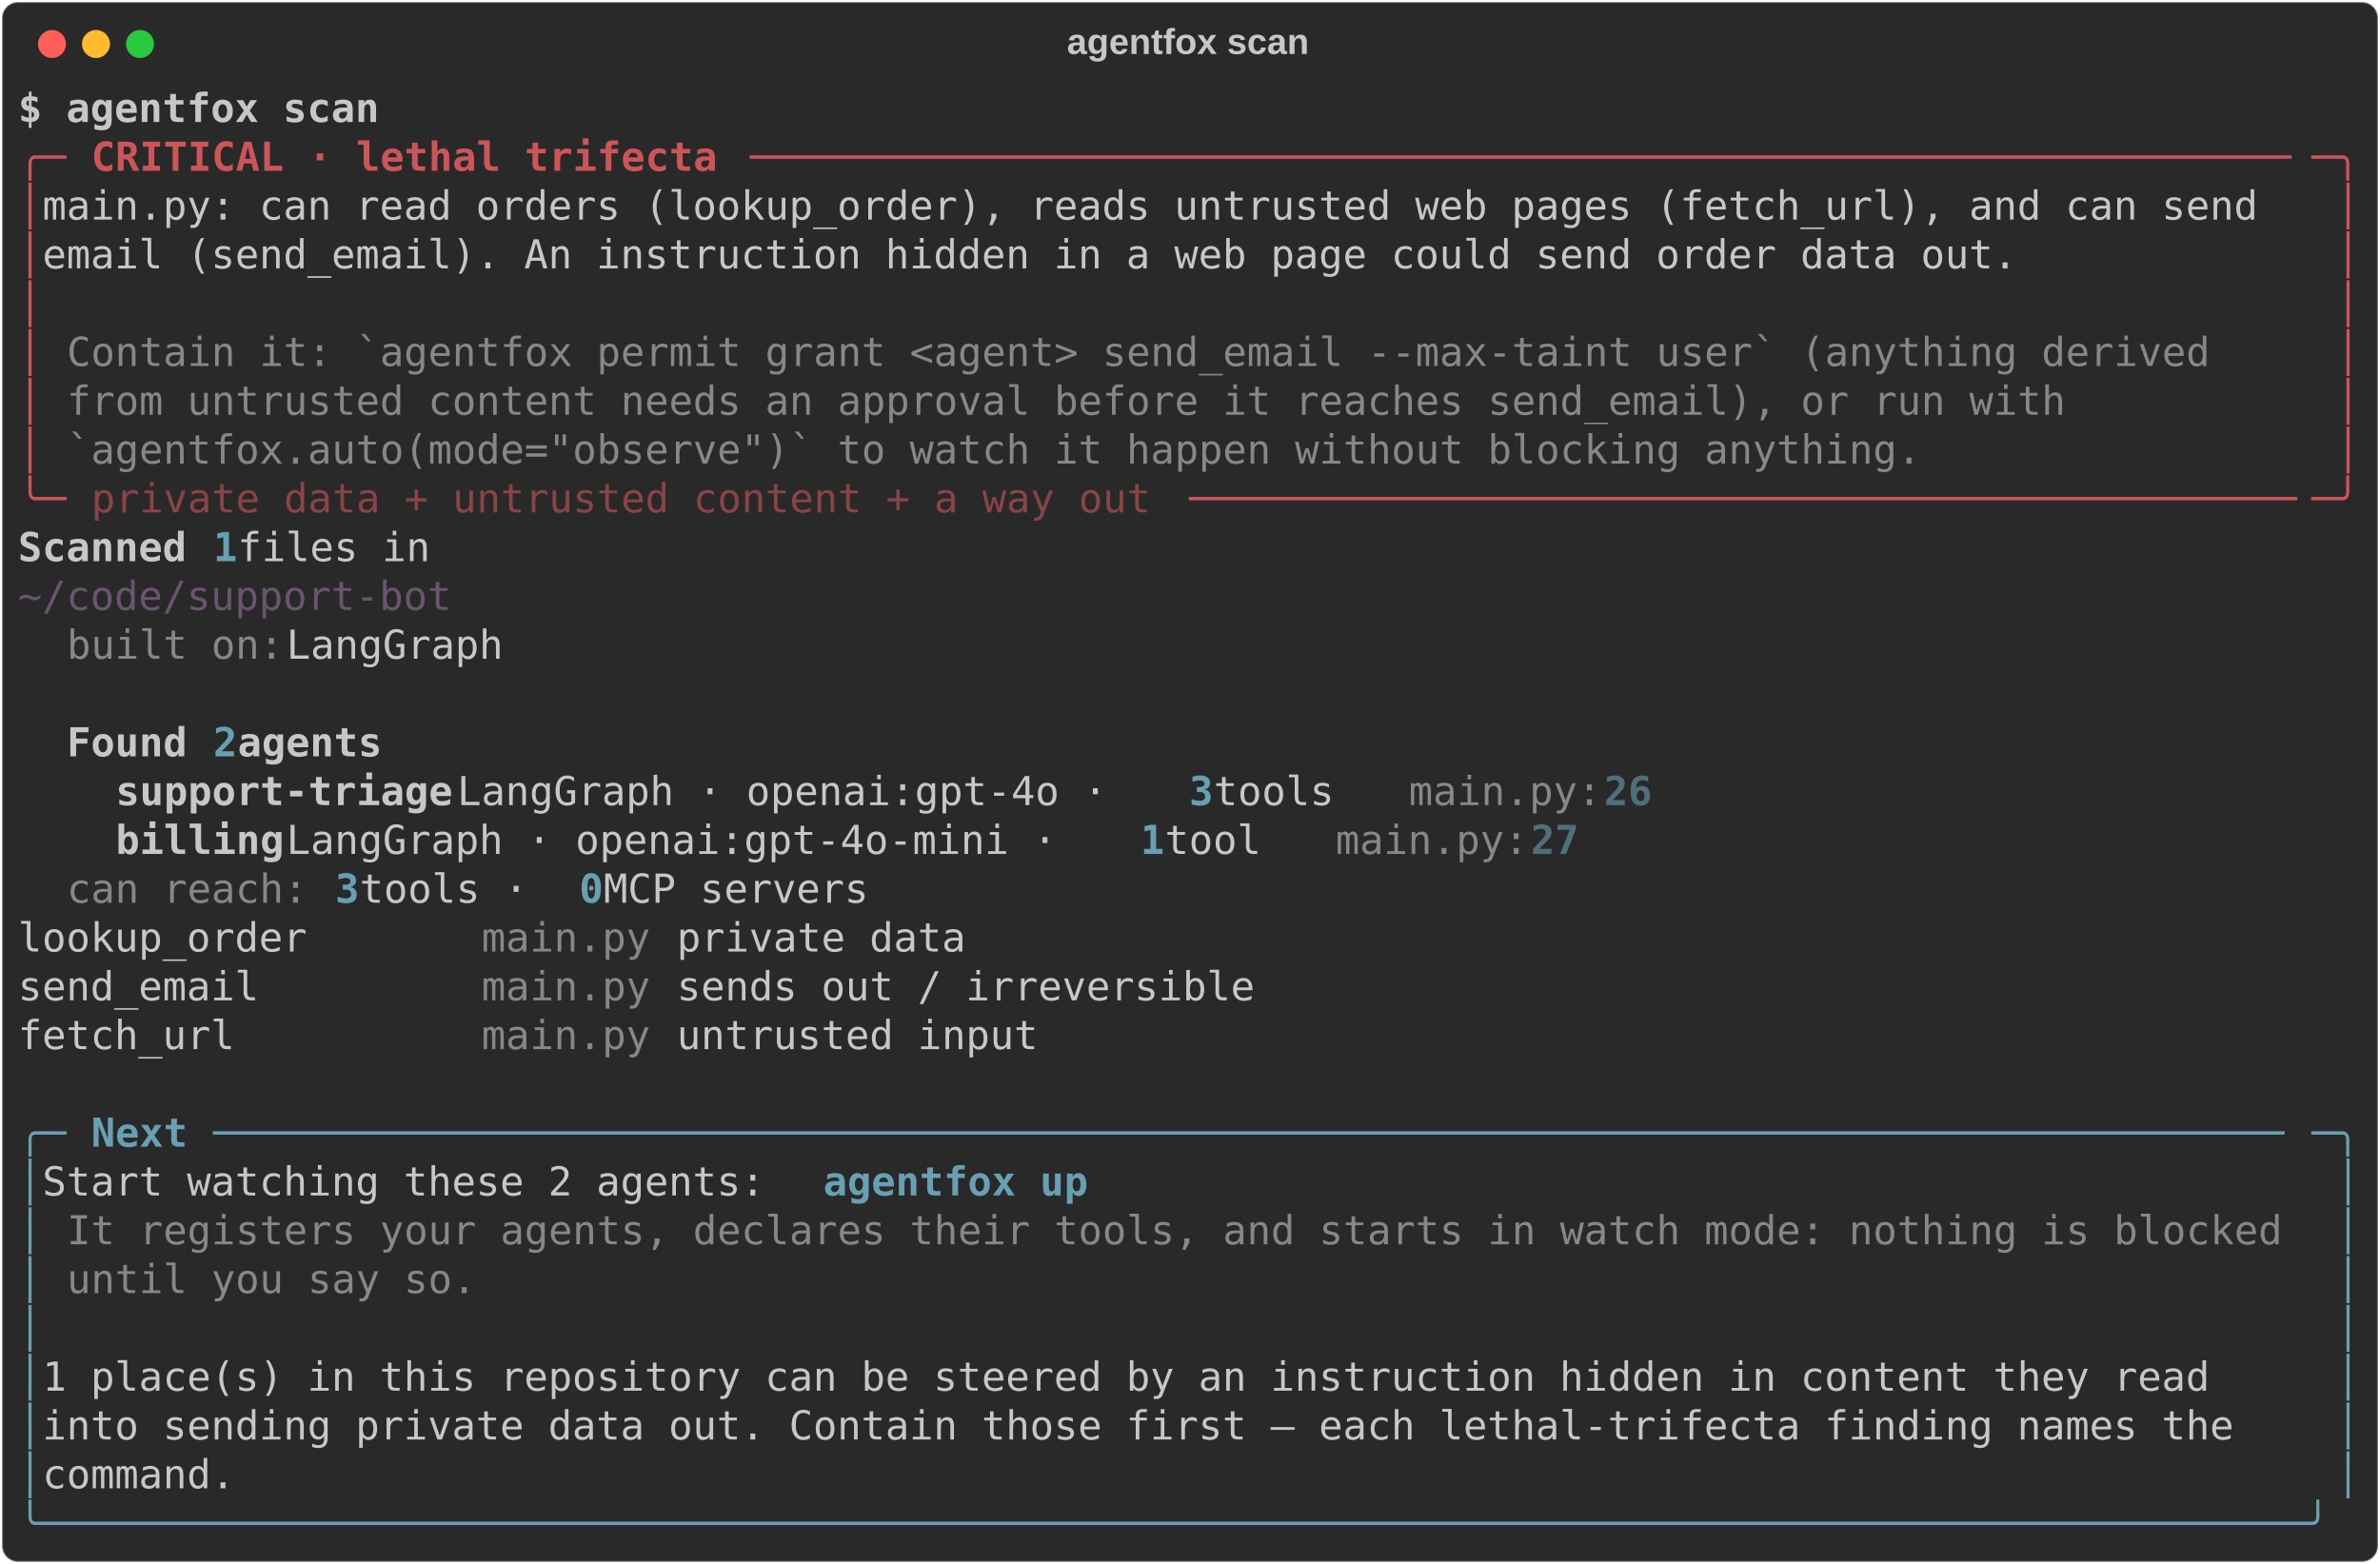
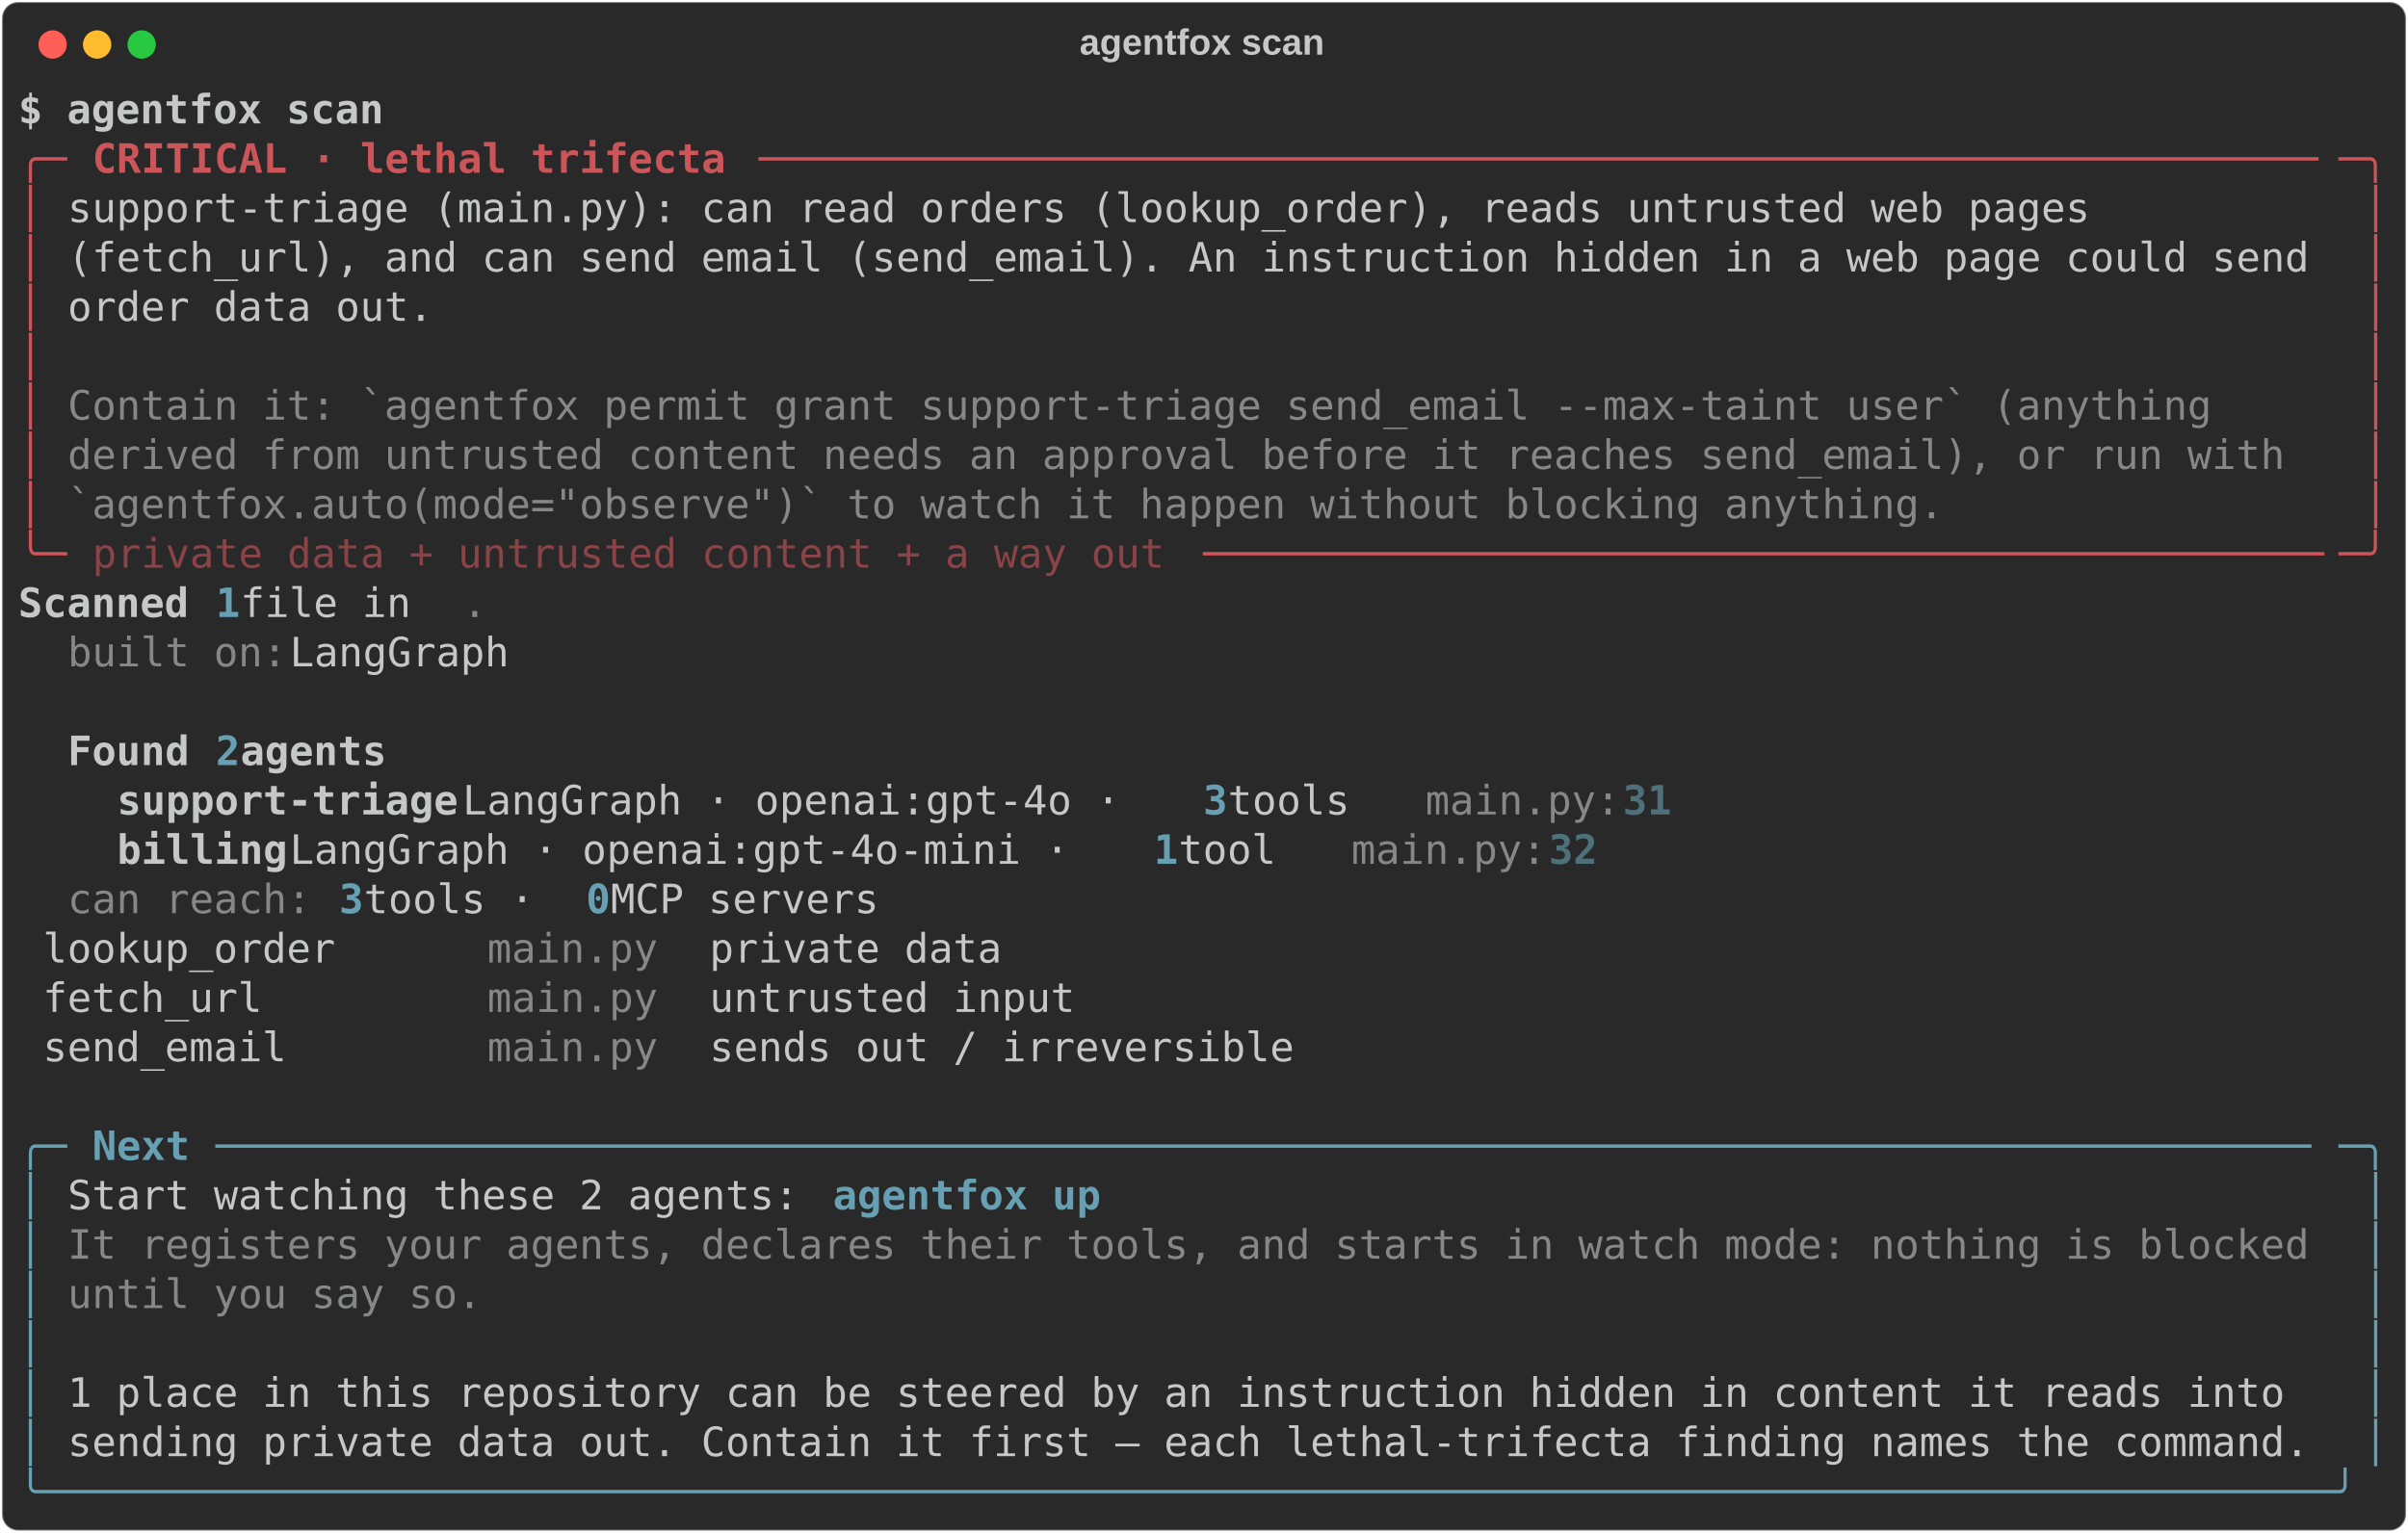
- <svg xmlns="http://www.w3.org/2000/svg" class="rich-terminal" viewBox="0 0 1190 782.0">
+ <svg xmlns="http://www.w3.org/2000/svg" class="rich-terminal" viewBox="0 0 1190 757.6">
  <style>

    @font-face {
        font-family: "Fira Code";
        src: local("FiraCode-Regular");
        font-style: normal;
        font-weight: 400;
    }
    @font-face {
        font-family: "Fira Code";
        src: local("FiraCode-Bold");
        font-style: bold;
        font-weight: 700;
    }

-     .terminal-2313952147-matrix {
+     .terminal-1559012542-matrix {
        font-family: Fira Code, monospace;
        font-size: 20px;
        line-height: 24.4px;
        font-variant-east-asian: full-width;
    }

-     .terminal-2313952147-title {
+     .terminal-1559012542-title {
        font-size: 18px;
        font-weight: bold;
        font-family: arial;
    }

-     .terminal-2313952147-r1 { fill: #c5c8c6;font-weight: bold }
- .terminal-2313952147-r2 { fill: #c5c8c6 }
- .terminal-2313952147-r3 { fill: #cc555a }
- .terminal-2313952147-r4 { fill: #cc555a;font-weight: bold }
- .terminal-2313952147-r5 { fill: #868887 }
- .terminal-2313952147-r6 { fill: #8a4346 }
- .terminal-2313952147-r7 { fill: #68a0b3;font-weight: bold }
- .terminal-2313952147-r8 { fill: #6b546f }
- .terminal-2313952147-r9 { fill: #4e707b;font-weight: bold }
- .terminal-2313952147-r10 { fill: #68a0b3 }
+     .terminal-1559012542-r1 { fill: #c5c8c6;font-weight: bold }
+ .terminal-1559012542-r2 { fill: #c5c8c6 }
+ .terminal-1559012542-r3 { fill: #cc555a }
+ .terminal-1559012542-r4 { fill: #cc555a;font-weight: bold }
+ .terminal-1559012542-r5 { fill: #868887 }
+ .terminal-1559012542-r6 { fill: #8a4346 }
+ .terminal-1559012542-r7 { fill: #68a0b3;font-weight: bold }
+ .terminal-1559012542-r8 { fill: #4e707b;font-weight: bold }
+ .terminal-1559012542-r9 { fill: #68a0b3 }
    </style>
  <defs>
-     <clipPath id="terminal-2313952147-clip-terminal">
-       <rect x="0" y="0" width="1170.2" height="731.0" />
-     </clipPath>
-     <clipPath id="terminal-2313952147-line-0">
+     <clipPath id="terminal-1559012542-clip-terminal">
+       <rect x="0" y="0" width="1170.2" height="706.6" />
+     </clipPath>
+     <clipPath id="terminal-1559012542-line-0">
      <rect x="0" y="1.5" width="1171.2" height="24.65" />
    </clipPath>
-     <clipPath id="terminal-2313952147-line-1">
+     <clipPath id="terminal-1559012542-line-1">
      <rect x="0" y="25.9" width="1171.2" height="24.65" />
    </clipPath>
-     <clipPath id="terminal-2313952147-line-2">
+     <clipPath id="terminal-1559012542-line-2">
      <rect x="0" y="50.3" width="1171.2" height="24.65" />
    </clipPath>
-     <clipPath id="terminal-2313952147-line-3">
+     <clipPath id="terminal-1559012542-line-3">
      <rect x="0" y="74.7" width="1171.2" height="24.65" />
    </clipPath>
-     <clipPath id="terminal-2313952147-line-4">
+     <clipPath id="terminal-1559012542-line-4">
      <rect x="0" y="99.1" width="1171.2" height="24.65" />
    </clipPath>
-     <clipPath id="terminal-2313952147-line-5">
+     <clipPath id="terminal-1559012542-line-5">
      <rect x="0" y="123.5" width="1171.2" height="24.65" />
    </clipPath>
-     <clipPath id="terminal-2313952147-line-6">
+     <clipPath id="terminal-1559012542-line-6">
      <rect x="0" y="147.9" width="1171.2" height="24.65" />
    </clipPath>
-     <clipPath id="terminal-2313952147-line-7">
+     <clipPath id="terminal-1559012542-line-7">
      <rect x="0" y="172.3" width="1171.2" height="24.65" />
    </clipPath>
-     <clipPath id="terminal-2313952147-line-8">
+     <clipPath id="terminal-1559012542-line-8">
      <rect x="0" y="196.7" width="1171.2" height="24.65" />
    </clipPath>
-     <clipPath id="terminal-2313952147-line-9">
+     <clipPath id="terminal-1559012542-line-9">
      <rect x="0" y="221.1" width="1171.2" height="24.65" />
    </clipPath>
-     <clipPath id="terminal-2313952147-line-10">
+     <clipPath id="terminal-1559012542-line-10">
      <rect x="0" y="245.5" width="1171.2" height="24.65" />
    </clipPath>
-     <clipPath id="terminal-2313952147-line-11">
+     <clipPath id="terminal-1559012542-line-11">
      <rect x="0" y="269.9" width="1171.2" height="24.65" />
    </clipPath>
-     <clipPath id="terminal-2313952147-line-12">
+     <clipPath id="terminal-1559012542-line-12">
      <rect x="0" y="294.3" width="1171.2" height="24.65" />
    </clipPath>
-     <clipPath id="terminal-2313952147-line-13">
+     <clipPath id="terminal-1559012542-line-13">
      <rect x="0" y="318.7" width="1171.2" height="24.65" />
    </clipPath>
-     <clipPath id="terminal-2313952147-line-14">
+     <clipPath id="terminal-1559012542-line-14">
      <rect x="0" y="343.1" width="1171.2" height="24.65" />
    </clipPath>
-     <clipPath id="terminal-2313952147-line-15">
+     <clipPath id="terminal-1559012542-line-15">
      <rect x="0" y="367.5" width="1171.2" height="24.65" />
    </clipPath>
-     <clipPath id="terminal-2313952147-line-16">
+     <clipPath id="terminal-1559012542-line-16">
      <rect x="0" y="391.9" width="1171.2" height="24.65" />
    </clipPath>
-     <clipPath id="terminal-2313952147-line-17">
+     <clipPath id="terminal-1559012542-line-17">
      <rect x="0" y="416.3" width="1171.2" height="24.65" />
    </clipPath>
-     <clipPath id="terminal-2313952147-line-18">
+     <clipPath id="terminal-1559012542-line-18">
      <rect x="0" y="440.7" width="1171.2" height="24.65" />
    </clipPath>
-     <clipPath id="terminal-2313952147-line-19">
+     <clipPath id="terminal-1559012542-line-19">
      <rect x="0" y="465.1" width="1171.2" height="24.65" />
    </clipPath>
-     <clipPath id="terminal-2313952147-line-20">
+     <clipPath id="terminal-1559012542-line-20">
      <rect x="0" y="489.5" width="1171.2" height="24.65" />
    </clipPath>
-     <clipPath id="terminal-2313952147-line-21">
+     <clipPath id="terminal-1559012542-line-21">
      <rect x="0" y="513.9" width="1171.2" height="24.65" />
    </clipPath>
-     <clipPath id="terminal-2313952147-line-22">
+     <clipPath id="terminal-1559012542-line-22">
      <rect x="0" y="538.3" width="1171.2" height="24.65" />
    </clipPath>
-     <clipPath id="terminal-2313952147-line-23">
+     <clipPath id="terminal-1559012542-line-23">
      <rect x="0" y="562.7" width="1171.2" height="24.65" />
    </clipPath>
-     <clipPath id="terminal-2313952147-line-24">
+     <clipPath id="terminal-1559012542-line-24">
      <rect x="0" y="587.1" width="1171.2" height="24.65" />
    </clipPath>
-     <clipPath id="terminal-2313952147-line-25">
+     <clipPath id="terminal-1559012542-line-25">
      <rect x="0" y="611.5" width="1171.2" height="24.65" />
    </clipPath>
-     <clipPath id="terminal-2313952147-line-26">
+     <clipPath id="terminal-1559012542-line-26">
      <rect x="0" y="635.9" width="1171.2" height="24.65" />
    </clipPath>
-     <clipPath id="terminal-2313952147-line-27">
+     <clipPath id="terminal-1559012542-line-27">
      <rect x="0" y="660.3" width="1171.2" height="24.65" />
    </clipPath>
-     <clipPath id="terminal-2313952147-line-28">
-       <rect x="0" y="684.7" width="1171.2" height="24.65" />
-     </clipPath>
  </defs>
-   <rect fill="#292929" stroke="rgba(255,255,255,0.35)" stroke-width="1" x="1" y="1" width="1188" height="780" rx="8" />
-   <text class="terminal-2313952147-title" fill="#c5c8c6" text-anchor="middle" x="594" y="27">agentfox scan</text>
+   <rect fill="#292929" stroke="rgba(255,255,255,0.35)" stroke-width="1" x="1" y="1" width="1188" height="755.6" rx="8" />
+   <text class="terminal-1559012542-title" fill="#c5c8c6" text-anchor="middle" x="594" y="27">agentfox scan</text>
  <g transform="translate(26,22)">
    <circle cx="0" cy="0" r="7" fill="#ff5f57" />
    <circle cx="22" cy="0" r="7" fill="#febc2e" />
    <circle cx="44" cy="0" r="7" fill="#28c840" />
  </g>
-   <g transform="translate(9, 41)" clip-path="url(#terminal-2313952147-clip-terminal)">
-     <g class="terminal-2313952147-matrix">
-       <text class="terminal-2313952147-r1" x="0" y="20" textLength="183" clip-path="url(#terminal-2313952147-line-0)">$ agentfox scan</text>
-       <text class="terminal-2313952147-r2" x="1171.2" y="20" textLength="12.2" clip-path="url(#terminal-2313952147-line-0)">
- </text>
-       <text class="terminal-2313952147-r3" x="0" y="44.4" textLength="24.4" clip-path="url(#terminal-2313952147-line-1)">╭─</text>
-       <text class="terminal-2313952147-r4" x="36.6" y="44.4" textLength="317.2" clip-path="url(#terminal-2313952147-line-1)">CRITICAL · lethal trifecta</text>
-       <text class="terminal-2313952147-r3" x="366" y="44.4" textLength="780.8" clip-path="url(#terminal-2313952147-line-1)">────────────────────────────────────────────────────────────────</text>
-       <text class="terminal-2313952147-r3" x="1146.8" y="44.4" textLength="24.4" clip-path="url(#terminal-2313952147-line-1)">─╮</text>
-       <text class="terminal-2313952147-r2" x="1171.2" y="44.4" textLength="12.2" clip-path="url(#terminal-2313952147-line-1)">
- </text>
-       <text class="terminal-2313952147-r3" x="0" y="68.8" textLength="12.2" clip-path="url(#terminal-2313952147-line-2)">│</text>
-       <text class="terminal-2313952147-r2" x="12.2" y="68.8" textLength="1146.8" clip-path="url(#terminal-2313952147-line-2)"> main.py: can read orders (lookup_order), reads untrusted web pages (fetch_url), and can send </text>
-       <text class="terminal-2313952147-r3" x="1159" y="68.8" textLength="12.2" clip-path="url(#terminal-2313952147-line-2)">│</text>
-       <text class="terminal-2313952147-r2" x="1171.2" y="68.8" textLength="12.2" clip-path="url(#terminal-2313952147-line-2)">
- </text>
-       <text class="terminal-2313952147-r3" x="0" y="93.2" textLength="12.2" clip-path="url(#terminal-2313952147-line-3)">│</text>
-       <text class="terminal-2313952147-r2" x="12.2" y="93.2" textLength="1146.8" clip-path="url(#terminal-2313952147-line-3)"> email (send_email). An instruction hidden in a web page could send order data out.           </text>
-       <text class="terminal-2313952147-r3" x="1159" y="93.2" textLength="12.2" clip-path="url(#terminal-2313952147-line-3)">│</text>
-       <text class="terminal-2313952147-r2" x="1171.2" y="93.2" textLength="12.2" clip-path="url(#terminal-2313952147-line-3)">
- </text>
-       <text class="terminal-2313952147-r3" x="0" y="117.6" textLength="12.2" clip-path="url(#terminal-2313952147-line-4)">│</text>
-       <text class="terminal-2313952147-r3" x="1159" y="117.6" textLength="12.2" clip-path="url(#terminal-2313952147-line-4)">│</text>
-       <text class="terminal-2313952147-r2" x="1171.2" y="117.6" textLength="12.2" clip-path="url(#terminal-2313952147-line-4)">
- </text>
-       <text class="terminal-2313952147-r3" x="0" y="142" textLength="12.2" clip-path="url(#terminal-2313952147-line-5)">│</text>
-       <text class="terminal-2313952147-r5" x="24.4" y="142" textLength="1098" clip-path="url(#terminal-2313952147-line-5)">Contain it: `agentfox permit grant &lt;agent&gt; send_email --max-taint user` (anything derived </text>
-       <text class="terminal-2313952147-r3" x="1159" y="142" textLength="12.2" clip-path="url(#terminal-2313952147-line-5)">│</text>
-       <text class="terminal-2313952147-r2" x="1171.2" y="142" textLength="12.2" clip-path="url(#terminal-2313952147-line-5)">
- </text>
-       <text class="terminal-2313952147-r3" x="0" y="166.4" textLength="12.2" clip-path="url(#terminal-2313952147-line-6)">│</text>
-       <text class="terminal-2313952147-r5" x="24.4" y="166.4" textLength="1024.8" clip-path="url(#terminal-2313952147-line-6)">from untrusted content needs an approval before it reaches send_email), or run with </text>
-       <text class="terminal-2313952147-r3" x="1159" y="166.4" textLength="12.2" clip-path="url(#terminal-2313952147-line-6)">│</text>
-       <text class="terminal-2313952147-r2" x="1171.2" y="166.4" textLength="12.2" clip-path="url(#terminal-2313952147-line-6)">
- </text>
-       <text class="terminal-2313952147-r3" x="0" y="190.8" textLength="12.2" clip-path="url(#terminal-2313952147-line-7)">│</text>
-       <text class="terminal-2313952147-r5" x="24.4" y="190.8" textLength="939.4" clip-path="url(#terminal-2313952147-line-7)">`agentfox.auto(mode="observe")` to watch it happen without blocking anything.</text>
-       <text class="terminal-2313952147-r3" x="1159" y="190.8" textLength="12.2" clip-path="url(#terminal-2313952147-line-7)">│</text>
-       <text class="terminal-2313952147-r2" x="1171.2" y="190.8" textLength="12.2" clip-path="url(#terminal-2313952147-line-7)">
- </text>
-       <text class="terminal-2313952147-r3" x="0" y="215.2" textLength="24.4" clip-path="url(#terminal-2313952147-line-8)">╰─</text>
-       <text class="terminal-2313952147-r6" x="36.6" y="215.2" textLength="536.8" clip-path="url(#terminal-2313952147-line-8)">private data + untrusted content + a way out</text>
-       <text class="terminal-2313952147-r3" x="585.6" y="215.2" textLength="561.2" clip-path="url(#terminal-2313952147-line-8)">──────────────────────────────────────────────</text>
-       <text class="terminal-2313952147-r3" x="1146.8" y="215.2" textLength="24.4" clip-path="url(#terminal-2313952147-line-8)">─╯</text>
-       <text class="terminal-2313952147-r2" x="1171.2" y="215.2" textLength="12.2" clip-path="url(#terminal-2313952147-line-8)">
- </text>
-       <text class="terminal-2313952147-r1" x="0" y="239.6" textLength="85.4" clip-path="url(#terminal-2313952147-line-9)">Scanned</text>
-       <text class="terminal-2313952147-r7" x="97.6" y="239.6" textLength="12.2" clip-path="url(#terminal-2313952147-line-9)">1</text>
-       <text class="terminal-2313952147-r2" x="109.8" y="239.6" textLength="122" clip-path="url(#terminal-2313952147-line-9)"> files in </text>
-       <text class="terminal-2313952147-r2" x="1171.2" y="239.6" textLength="12.2" clip-path="url(#terminal-2313952147-line-9)">
- </text>
-       <text class="terminal-2313952147-r8" x="0" y="264" textLength="219.6" clip-path="url(#terminal-2313952147-line-10)">~/code/support-bot</text>
-       <text class="terminal-2313952147-r2" x="1171.2" y="264" textLength="12.2" clip-path="url(#terminal-2313952147-line-10)">
- </text>
-       <text class="terminal-2313952147-r5" x="24.4" y="288.4" textLength="109.8" clip-path="url(#terminal-2313952147-line-11)">built on:</text>
-       <text class="terminal-2313952147-r2" x="134.2" y="288.4" textLength="122" clip-path="url(#terminal-2313952147-line-11)"> LangGraph</text>
-       <text class="terminal-2313952147-r2" x="1171.2" y="288.4" textLength="12.2" clip-path="url(#terminal-2313952147-line-11)">
- </text>
-       <text class="terminal-2313952147-r2" x="1171.2" y="312.8" textLength="12.2" clip-path="url(#terminal-2313952147-line-12)">
- </text>
-       <text class="terminal-2313952147-r1" x="24.4" y="337.2" textLength="73.2" clip-path="url(#terminal-2313952147-line-13)">Found </text>
-       <text class="terminal-2313952147-r7" x="97.6" y="337.2" textLength="12.2" clip-path="url(#terminal-2313952147-line-13)">2</text>
-       <text class="terminal-2313952147-r1" x="109.8" y="337.2" textLength="85.4" clip-path="url(#terminal-2313952147-line-13)"> agents</text>
-       <text class="terminal-2313952147-r2" x="1171.2" y="337.2" textLength="12.2" clip-path="url(#terminal-2313952147-line-13)">
- </text>
-       <text class="terminal-2313952147-r1" x="48.8" y="361.6" textLength="170.8" clip-path="url(#terminal-2313952147-line-14)">support-triage</text>
-       <text class="terminal-2313952147-r2" x="219.6" y="361.6" textLength="366" clip-path="url(#terminal-2313952147-line-14)">  LangGraph · openai:gpt-4o · </text>
-       <text class="terminal-2313952147-r7" x="585.6" y="361.6" textLength="12.2" clip-path="url(#terminal-2313952147-line-14)">3</text>
-       <text class="terminal-2313952147-r2" x="597.8" y="361.6" textLength="97.6" clip-path="url(#terminal-2313952147-line-14)"> tools  </text>
-       <text class="terminal-2313952147-r5" x="695.4" y="361.6" textLength="97.6" clip-path="url(#terminal-2313952147-line-14)">main.py:</text>
-       <text class="terminal-2313952147-r9" x="793" y="361.6" textLength="24.4" clip-path="url(#terminal-2313952147-line-14)">26</text>
-       <text class="terminal-2313952147-r2" x="1171.2" y="361.6" textLength="12.2" clip-path="url(#terminal-2313952147-line-14)">
- </text>
-       <text class="terminal-2313952147-r1" x="48.8" y="386" textLength="85.4" clip-path="url(#terminal-2313952147-line-15)">billing</text>
-       <text class="terminal-2313952147-r2" x="134.2" y="386" textLength="427" clip-path="url(#terminal-2313952147-line-15)">  LangGraph · openai:gpt-4o-mini · </text>
-       <text class="terminal-2313952147-r7" x="561.2" y="386" textLength="12.2" clip-path="url(#terminal-2313952147-line-15)">1</text>
-       <text class="terminal-2313952147-r2" x="573.4" y="386" textLength="85.4" clip-path="url(#terminal-2313952147-line-15)"> tool  </text>
-       <text class="terminal-2313952147-r5" x="658.8" y="386" textLength="97.6" clip-path="url(#terminal-2313952147-line-15)">main.py:</text>
-       <text class="terminal-2313952147-r9" x="756.4" y="386" textLength="24.4" clip-path="url(#terminal-2313952147-line-15)">27</text>
-       <text class="terminal-2313952147-r2" x="1171.2" y="386" textLength="12.2" clip-path="url(#terminal-2313952147-line-15)">
- </text>
-       <text class="terminal-2313952147-r5" x="24.4" y="410.4" textLength="122" clip-path="url(#terminal-2313952147-line-16)">can reach:</text>
-       <text class="terminal-2313952147-r7" x="158.6" y="410.4" textLength="12.2" clip-path="url(#terminal-2313952147-line-16)">3</text>
-       <text class="terminal-2313952147-r2" x="170.8" y="410.4" textLength="109.8" clip-path="url(#terminal-2313952147-line-16)"> tools · </text>
-       <text class="terminal-2313952147-r7" x="280.6" y="410.4" textLength="12.2" clip-path="url(#terminal-2313952147-line-16)">0</text>
-       <text class="terminal-2313952147-r2" x="292.8" y="410.4" textLength="146.4" clip-path="url(#terminal-2313952147-line-16)"> MCP servers</text>
-       <text class="terminal-2313952147-r2" x="1171.2" y="410.4" textLength="12.2" clip-path="url(#terminal-2313952147-line-16)">
- </text>
-       <text class="terminal-2313952147-r2" x="0" y="434.8" textLength="219.6" clip-path="url(#terminal-2313952147-line-17)">     lookup_order </text>
-       <text class="terminal-2313952147-r5" x="231.8" y="434.8" textLength="85.4" clip-path="url(#terminal-2313952147-line-17)">main.py</text>
-       <text class="terminal-2313952147-r2" x="329.4" y="434.8" textLength="317.2" clip-path="url(#terminal-2313952147-line-17)"> private data             </text>
-       <text class="terminal-2313952147-r2" x="1171.2" y="434.8" textLength="12.2" clip-path="url(#terminal-2313952147-line-17)">
- </text>
-       <text class="terminal-2313952147-r2" x="0" y="459.2" textLength="219.6" clip-path="url(#terminal-2313952147-line-18)">     send_email   </text>
-       <text class="terminal-2313952147-r5" x="231.8" y="459.2" textLength="85.4" clip-path="url(#terminal-2313952147-line-18)">main.py</text>
-       <text class="terminal-2313952147-r2" x="329.4" y="459.2" textLength="317.2" clip-path="url(#terminal-2313952147-line-18)"> sends out / irreversible </text>
-       <text class="terminal-2313952147-r2" x="1171.2" y="459.2" textLength="12.2" clip-path="url(#terminal-2313952147-line-18)">
- </text>
-       <text class="terminal-2313952147-r2" x="0" y="483.6" textLength="219.6" clip-path="url(#terminal-2313952147-line-19)">     fetch_url    </text>
-       <text class="terminal-2313952147-r5" x="231.8" y="483.6" textLength="85.4" clip-path="url(#terminal-2313952147-line-19)">main.py</text>
-       <text class="terminal-2313952147-r2" x="329.4" y="483.6" textLength="317.2" clip-path="url(#terminal-2313952147-line-19)"> untrusted input          </text>
-       <text class="terminal-2313952147-r2" x="1171.2" y="483.6" textLength="12.2" clip-path="url(#terminal-2313952147-line-19)">
- </text>
-       <text class="terminal-2313952147-r2" x="1171.2" y="508" textLength="12.2" clip-path="url(#terminal-2313952147-line-20)">
- </text>
-       <text class="terminal-2313952147-r10" x="0" y="532.4" textLength="24.4" clip-path="url(#terminal-2313952147-line-21)">╭─</text>
-       <text class="terminal-2313952147-r7" x="36.6" y="532.4" textLength="48.8" clip-path="url(#terminal-2313952147-line-21)">Next</text>
-       <text class="terminal-2313952147-r10" x="97.6" y="532.4" textLength="1049.2" clip-path="url(#terminal-2313952147-line-21)">──────────────────────────────────────────────────────────────────────────────────────</text>
-       <text class="terminal-2313952147-r10" x="1146.8" y="532.4" textLength="24.4" clip-path="url(#terminal-2313952147-line-21)">─╮</text>
-       <text class="terminal-2313952147-r2" x="1171.2" y="532.4" textLength="12.2" clip-path="url(#terminal-2313952147-line-21)">
- </text>
-       <text class="terminal-2313952147-r10" x="0" y="556.8" textLength="12.2" clip-path="url(#terminal-2313952147-line-22)">│</text>
-       <text class="terminal-2313952147-r2" x="12.2" y="556.8" textLength="390.4" clip-path="url(#terminal-2313952147-line-22)"> Start watching these 2 agents: </text>
-       <text class="terminal-2313952147-r7" x="402.6" y="556.8" textLength="134.2" clip-path="url(#terminal-2313952147-line-22)">agentfox up</text>
-       <text class="terminal-2313952147-r10" x="1159" y="556.8" textLength="12.2" clip-path="url(#terminal-2313952147-line-22)">│</text>
-       <text class="terminal-2313952147-r2" x="1171.2" y="556.8" textLength="12.2" clip-path="url(#terminal-2313952147-line-22)">
- </text>
-       <text class="terminal-2313952147-r10" x="0" y="581.2" textLength="12.2" clip-path="url(#terminal-2313952147-line-23)">│</text>
-       <text class="terminal-2313952147-r5" x="24.4" y="581.2" textLength="1122.4" clip-path="url(#terminal-2313952147-line-23)">It registers your agents, declares their tools, and starts in watch mode: nothing is blocked</text>
-       <text class="terminal-2313952147-r10" x="1159" y="581.2" textLength="12.2" clip-path="url(#terminal-2313952147-line-23)">│</text>
-       <text class="terminal-2313952147-r2" x="1171.2" y="581.2" textLength="12.2" clip-path="url(#terminal-2313952147-line-23)">
- </text>
-       <text class="terminal-2313952147-r10" x="0" y="605.6" textLength="12.2" clip-path="url(#terminal-2313952147-line-24)">│</text>
-       <text class="terminal-2313952147-r5" x="24.4" y="605.6" textLength="207.4" clip-path="url(#terminal-2313952147-line-24)">until you say so.</text>
-       <text class="terminal-2313952147-r10" x="1159" y="605.6" textLength="12.2" clip-path="url(#terminal-2313952147-line-24)">│</text>
-       <text class="terminal-2313952147-r2" x="1171.2" y="605.6" textLength="12.2" clip-path="url(#terminal-2313952147-line-24)">
- </text>
-       <text class="terminal-2313952147-r10" x="0" y="630" textLength="12.2" clip-path="url(#terminal-2313952147-line-25)">│</text>
-       <text class="terminal-2313952147-r10" x="1159" y="630" textLength="12.2" clip-path="url(#terminal-2313952147-line-25)">│</text>
-       <text class="terminal-2313952147-r2" x="1171.2" y="630" textLength="12.2" clip-path="url(#terminal-2313952147-line-25)">
- </text>
-       <text class="terminal-2313952147-r10" x="0" y="654.4" textLength="12.2" clip-path="url(#terminal-2313952147-line-26)">│</text>
-       <text class="terminal-2313952147-r2" x="12.2" y="654.4" textLength="1146.8" clip-path="url(#terminal-2313952147-line-26)"> 1 place(s) in this repository can be steered by an instruction hidden in content they read   </text>
-       <text class="terminal-2313952147-r10" x="1159" y="654.4" textLength="12.2" clip-path="url(#terminal-2313952147-line-26)">│</text>
-       <text class="terminal-2313952147-r2" x="1171.2" y="654.4" textLength="12.2" clip-path="url(#terminal-2313952147-line-26)">
- </text>
-       <text class="terminal-2313952147-r10" x="0" y="678.8" textLength="12.2" clip-path="url(#terminal-2313952147-line-27)">│</text>
-       <text class="terminal-2313952147-r2" x="12.2" y="678.8" textLength="1146.8" clip-path="url(#terminal-2313952147-line-27)"> into sending private data out. Contain those first — each lethal-trifecta finding names the  </text>
-       <text class="terminal-2313952147-r10" x="1159" y="678.8" textLength="12.2" clip-path="url(#terminal-2313952147-line-27)">│</text>
-       <text class="terminal-2313952147-r2" x="1171.2" y="678.8" textLength="12.2" clip-path="url(#terminal-2313952147-line-27)">
- </text>
-       <text class="terminal-2313952147-r10" x="0" y="703.2" textLength="12.2" clip-path="url(#terminal-2313952147-line-28)">│</text>
-       <text class="terminal-2313952147-r2" x="12.2" y="703.2" textLength="1146.8" clip-path="url(#terminal-2313952147-line-28)"> command.                                                                                     </text>
-       <text class="terminal-2313952147-r10" x="1159" y="703.2" textLength="12.2" clip-path="url(#terminal-2313952147-line-28)">│</text>
-       <text class="terminal-2313952147-r2" x="1171.2" y="703.2" textLength="12.2" clip-path="url(#terminal-2313952147-line-28)">
- </text>
-       <text class="terminal-2313952147-r10" x="0" y="727.6" textLength="1171.2" clip-path="url(#terminal-2313952147-line-29)">╰──────────────────────────────────────────────────────────────────────────────────────────────╯</text>
-       <text class="terminal-2313952147-r2" x="1171.2" y="727.6" textLength="12.2" clip-path="url(#terminal-2313952147-line-29)">
+   <g transform="translate(9, 41)" clip-path="url(#terminal-1559012542-clip-terminal)">
+     <g class="terminal-1559012542-matrix">
+       <text class="terminal-1559012542-r1" x="0" y="20" textLength="183" clip-path="url(#terminal-1559012542-line-0)">$ agentfox scan</text>
+       <text class="terminal-1559012542-r2" x="1171.2" y="20" textLength="12.2" clip-path="url(#terminal-1559012542-line-0)">
+ </text>
+       <text class="terminal-1559012542-r3" x="0" y="44.4" textLength="24.4" clip-path="url(#terminal-1559012542-line-1)">╭─</text>
+       <text class="terminal-1559012542-r4" x="36.6" y="44.4" textLength="317.2" clip-path="url(#terminal-1559012542-line-1)">CRITICAL · lethal trifecta</text>
+       <text class="terminal-1559012542-r3" x="366" y="44.4" textLength="780.8" clip-path="url(#terminal-1559012542-line-1)">────────────────────────────────────────────────────────────────</text>
+       <text class="terminal-1559012542-r3" x="1146.8" y="44.4" textLength="24.4" clip-path="url(#terminal-1559012542-line-1)">─╮</text>
+       <text class="terminal-1559012542-r2" x="1171.2" y="44.4" textLength="12.2" clip-path="url(#terminal-1559012542-line-1)">
+ </text>
+       <text class="terminal-1559012542-r3" x="0" y="68.8" textLength="12.2" clip-path="url(#terminal-1559012542-line-2)">│</text>
+       <text class="terminal-1559012542-r2" x="24.4" y="68.8" textLength="1024.8" clip-path="url(#terminal-1559012542-line-2)">support-triage (main.py): can read orders (lookup_order), reads untrusted web pages </text>
+       <text class="terminal-1559012542-r3" x="1159" y="68.8" textLength="12.2" clip-path="url(#terminal-1559012542-line-2)">│</text>
+       <text class="terminal-1559012542-r2" x="1171.2" y="68.8" textLength="12.2" clip-path="url(#terminal-1559012542-line-2)">
+ </text>
+       <text class="terminal-1559012542-r3" x="0" y="93.2" textLength="12.2" clip-path="url(#terminal-1559012542-line-3)">│</text>
+       <text class="terminal-1559012542-r2" x="24.4" y="93.2" textLength="1122.4" clip-path="url(#terminal-1559012542-line-3)">(fetch_url), and can send email (send_email). An instruction hidden in a web page could send</text>
+       <text class="terminal-1559012542-r3" x="1159" y="93.2" textLength="12.2" clip-path="url(#terminal-1559012542-line-3)">│</text>
+       <text class="terminal-1559012542-r2" x="1171.2" y="93.2" textLength="12.2" clip-path="url(#terminal-1559012542-line-3)">
+ </text>
+       <text class="terminal-1559012542-r3" x="0" y="117.6" textLength="12.2" clip-path="url(#terminal-1559012542-line-4)">│</text>
+       <text class="terminal-1559012542-r2" x="24.4" y="117.6" textLength="183" clip-path="url(#terminal-1559012542-line-4)">order data out.</text>
+       <text class="terminal-1559012542-r3" x="1159" y="117.6" textLength="12.2" clip-path="url(#terminal-1559012542-line-4)">│</text>
+       <text class="terminal-1559012542-r2" x="1171.2" y="117.6" textLength="12.2" clip-path="url(#terminal-1559012542-line-4)">
+ </text>
+       <text class="terminal-1559012542-r3" x="0" y="142" textLength="12.2" clip-path="url(#terminal-1559012542-line-5)">│</text>
+       <text class="terminal-1559012542-r3" x="1159" y="142" textLength="12.2" clip-path="url(#terminal-1559012542-line-5)">│</text>
+       <text class="terminal-1559012542-r2" x="1171.2" y="142" textLength="12.2" clip-path="url(#terminal-1559012542-line-5)">
+ </text>
+       <text class="terminal-1559012542-r3" x="0" y="166.4" textLength="12.2" clip-path="url(#terminal-1559012542-line-6)">│</text>
+       <text class="terminal-1559012542-r5" x="24.4" y="166.4" textLength="1085.8" clip-path="url(#terminal-1559012542-line-6)">Contain it: `agentfox permit grant support-triage send_email --max-taint user` (anything </text>
+       <text class="terminal-1559012542-r3" x="1159" y="166.4" textLength="12.2" clip-path="url(#terminal-1559012542-line-6)">│</text>
+       <text class="terminal-1559012542-r2" x="1171.2" y="166.4" textLength="12.2" clip-path="url(#terminal-1559012542-line-6)">
+ </text>
+       <text class="terminal-1559012542-r3" x="0" y="190.8" textLength="12.2" clip-path="url(#terminal-1559012542-line-7)">│</text>
+       <text class="terminal-1559012542-r5" x="24.4" y="190.8" textLength="1122.4" clip-path="url(#terminal-1559012542-line-7)">derived from untrusted content needs an approval before it reaches send_email), or run with </text>
+       <text class="terminal-1559012542-r3" x="1159" y="190.8" textLength="12.2" clip-path="url(#terminal-1559012542-line-7)">│</text>
+       <text class="terminal-1559012542-r2" x="1171.2" y="190.8" textLength="12.2" clip-path="url(#terminal-1559012542-line-7)">
+ </text>
+       <text class="terminal-1559012542-r3" x="0" y="215.2" textLength="12.2" clip-path="url(#terminal-1559012542-line-8)">│</text>
+       <text class="terminal-1559012542-r5" x="24.4" y="215.2" textLength="939.4" clip-path="url(#terminal-1559012542-line-8)">`agentfox.auto(mode="observe")` to watch it happen without blocking anything.</text>
+       <text class="terminal-1559012542-r3" x="1159" y="215.2" textLength="12.2" clip-path="url(#terminal-1559012542-line-8)">│</text>
+       <text class="terminal-1559012542-r2" x="1171.2" y="215.2" textLength="12.2" clip-path="url(#terminal-1559012542-line-8)">
+ </text>
+       <text class="terminal-1559012542-r3" x="0" y="239.6" textLength="24.4" clip-path="url(#terminal-1559012542-line-9)">╰─</text>
+       <text class="terminal-1559012542-r6" x="36.6" y="239.6" textLength="536.8" clip-path="url(#terminal-1559012542-line-9)">private data + untrusted content + a way out</text>
+       <text class="terminal-1559012542-r3" x="585.6" y="239.6" textLength="561.2" clip-path="url(#terminal-1559012542-line-9)">──────────────────────────────────────────────</text>
+       <text class="terminal-1559012542-r3" x="1146.8" y="239.6" textLength="24.4" clip-path="url(#terminal-1559012542-line-9)">─╯</text>
+       <text class="terminal-1559012542-r2" x="1171.2" y="239.6" textLength="12.2" clip-path="url(#terminal-1559012542-line-9)">
+ </text>
+       <text class="terminal-1559012542-r1" x="0" y="264" textLength="85.4" clip-path="url(#terminal-1559012542-line-10)">Scanned</text>
+       <text class="terminal-1559012542-r7" x="97.6" y="264" textLength="12.2" clip-path="url(#terminal-1559012542-line-10)">1</text>
+       <text class="terminal-1559012542-r2" x="109.8" y="264" textLength="109.8" clip-path="url(#terminal-1559012542-line-10)"> file in </text>
+       <text class="terminal-1559012542-r5" x="219.6" y="264" textLength="12.2" clip-path="url(#terminal-1559012542-line-10)">.</text>
+       <text class="terminal-1559012542-r2" x="1171.2" y="264" textLength="12.2" clip-path="url(#terminal-1559012542-line-10)">
+ </text>
+       <text class="terminal-1559012542-r5" x="24.4" y="288.4" textLength="109.8" clip-path="url(#terminal-1559012542-line-11)">built on:</text>
+       <text class="terminal-1559012542-r2" x="134.2" y="288.4" textLength="122" clip-path="url(#terminal-1559012542-line-11)"> LangGraph</text>
+       <text class="terminal-1559012542-r2" x="1171.2" y="288.4" textLength="12.2" clip-path="url(#terminal-1559012542-line-11)">
+ </text>
+       <text class="terminal-1559012542-r2" x="1171.2" y="312.8" textLength="12.2" clip-path="url(#terminal-1559012542-line-12)">
+ </text>
+       <text class="terminal-1559012542-r1" x="24.4" y="337.2" textLength="73.2" clip-path="url(#terminal-1559012542-line-13)">Found </text>
+       <text class="terminal-1559012542-r7" x="97.6" y="337.2" textLength="12.2" clip-path="url(#terminal-1559012542-line-13)">2</text>
+       <text class="terminal-1559012542-r1" x="109.8" y="337.2" textLength="85.4" clip-path="url(#terminal-1559012542-line-13)"> agents</text>
+       <text class="terminal-1559012542-r2" x="1171.2" y="337.2" textLength="12.2" clip-path="url(#terminal-1559012542-line-13)">
+ </text>
+       <text class="terminal-1559012542-r1" x="48.8" y="361.6" textLength="170.8" clip-path="url(#terminal-1559012542-line-14)">support-triage</text>
+       <text class="terminal-1559012542-r2" x="219.6" y="361.6" textLength="366" clip-path="url(#terminal-1559012542-line-14)">  LangGraph · openai:gpt-4o · </text>
+       <text class="terminal-1559012542-r7" x="585.6" y="361.6" textLength="12.2" clip-path="url(#terminal-1559012542-line-14)">3</text>
+       <text class="terminal-1559012542-r2" x="597.8" y="361.6" textLength="97.6" clip-path="url(#terminal-1559012542-line-14)"> tools  </text>
+       <text class="terminal-1559012542-r5" x="695.4" y="361.6" textLength="97.6" clip-path="url(#terminal-1559012542-line-14)">main.py:</text>
+       <text class="terminal-1559012542-r8" x="793" y="361.6" textLength="24.4" clip-path="url(#terminal-1559012542-line-14)">31</text>
+       <text class="terminal-1559012542-r2" x="1171.2" y="361.6" textLength="12.2" clip-path="url(#terminal-1559012542-line-14)">
+ </text>
+       <text class="terminal-1559012542-r1" x="48.8" y="386" textLength="85.4" clip-path="url(#terminal-1559012542-line-15)">billing</text>
+       <text class="terminal-1559012542-r2" x="134.2" y="386" textLength="427" clip-path="url(#terminal-1559012542-line-15)">  LangGraph · openai:gpt-4o-mini · </text>
+       <text class="terminal-1559012542-r7" x="561.2" y="386" textLength="12.2" clip-path="url(#terminal-1559012542-line-15)">1</text>
+       <text class="terminal-1559012542-r2" x="573.4" y="386" textLength="85.4" clip-path="url(#terminal-1559012542-line-15)"> tool  </text>
+       <text class="terminal-1559012542-r5" x="658.8" y="386" textLength="97.6" clip-path="url(#terminal-1559012542-line-15)">main.py:</text>
+       <text class="terminal-1559012542-r8" x="756.4" y="386" textLength="24.4" clip-path="url(#terminal-1559012542-line-15)">32</text>
+       <text class="terminal-1559012542-r2" x="1171.2" y="386" textLength="12.2" clip-path="url(#terminal-1559012542-line-15)">
+ </text>
+       <text class="terminal-1559012542-r5" x="24.4" y="410.4" textLength="122" clip-path="url(#terminal-1559012542-line-16)">can reach:</text>
+       <text class="terminal-1559012542-r7" x="158.6" y="410.4" textLength="12.2" clip-path="url(#terminal-1559012542-line-16)">3</text>
+       <text class="terminal-1559012542-r2" x="170.8" y="410.4" textLength="109.8" clip-path="url(#terminal-1559012542-line-16)"> tools · </text>
+       <text class="terminal-1559012542-r7" x="280.6" y="410.4" textLength="12.2" clip-path="url(#terminal-1559012542-line-16)">0</text>
+       <text class="terminal-1559012542-r2" x="292.8" y="410.4" textLength="146.4" clip-path="url(#terminal-1559012542-line-16)"> MCP servers</text>
+       <text class="terminal-1559012542-r2" x="1171.2" y="410.4" textLength="12.2" clip-path="url(#terminal-1559012542-line-16)">
+ </text>
+       <text class="terminal-1559012542-r2" x="12.2" y="434.8" textLength="195.2" clip-path="url(#terminal-1559012542-line-17)">    lookup_order</text>
+       <text class="terminal-1559012542-r5" x="231.8" y="434.8" textLength="85.4" clip-path="url(#terminal-1559012542-line-17)">main.py</text>
+       <text class="terminal-1559012542-r2" x="341.6" y="434.8" textLength="292.8" clip-path="url(#terminal-1559012542-line-17)">private data            </text>
+       <text class="terminal-1559012542-r2" x="1171.2" y="434.8" textLength="12.2" clip-path="url(#terminal-1559012542-line-17)">
+ </text>
+       <text class="terminal-1559012542-r2" x="12.2" y="459.2" textLength="195.2" clip-path="url(#terminal-1559012542-line-18)">    fetch_url   </text>
+       <text class="terminal-1559012542-r5" x="231.8" y="459.2" textLength="85.4" clip-path="url(#terminal-1559012542-line-18)">main.py</text>
+       <text class="terminal-1559012542-r2" x="341.6" y="459.2" textLength="292.8" clip-path="url(#terminal-1559012542-line-18)">untrusted input         </text>
+       <text class="terminal-1559012542-r2" x="1171.2" y="459.2" textLength="12.2" clip-path="url(#terminal-1559012542-line-18)">
+ </text>
+       <text class="terminal-1559012542-r2" x="12.2" y="483.6" textLength="195.2" clip-path="url(#terminal-1559012542-line-19)">    send_email  </text>
+       <text class="terminal-1559012542-r5" x="231.8" y="483.6" textLength="85.4" clip-path="url(#terminal-1559012542-line-19)">main.py</text>
+       <text class="terminal-1559012542-r2" x="341.6" y="483.6" textLength="292.8" clip-path="url(#terminal-1559012542-line-19)">sends out / irreversible</text>
+       <text class="terminal-1559012542-r2" x="1171.2" y="483.6" textLength="12.2" clip-path="url(#terminal-1559012542-line-19)">
+ </text>
+       <text class="terminal-1559012542-r2" x="1171.2" y="508" textLength="12.2" clip-path="url(#terminal-1559012542-line-20)">
+ </text>
+       <text class="terminal-1559012542-r9" x="0" y="532.4" textLength="24.4" clip-path="url(#terminal-1559012542-line-21)">╭─</text>
+       <text class="terminal-1559012542-r7" x="36.6" y="532.4" textLength="48.8" clip-path="url(#terminal-1559012542-line-21)">Next</text>
+       <text class="terminal-1559012542-r9" x="97.6" y="532.4" textLength="1049.2" clip-path="url(#terminal-1559012542-line-21)">──────────────────────────────────────────────────────────────────────────────────────</text>
+       <text class="terminal-1559012542-r9" x="1146.8" y="532.4" textLength="24.4" clip-path="url(#terminal-1559012542-line-21)">─╮</text>
+       <text class="terminal-1559012542-r2" x="1171.2" y="532.4" textLength="12.2" clip-path="url(#terminal-1559012542-line-21)">
+ </text>
+       <text class="terminal-1559012542-r9" x="0" y="556.8" textLength="12.2" clip-path="url(#terminal-1559012542-line-22)">│</text>
+       <text class="terminal-1559012542-r2" x="24.4" y="556.8" textLength="378.2" clip-path="url(#terminal-1559012542-line-22)">Start watching these 2 agents: </text>
+       <text class="terminal-1559012542-r7" x="402.6" y="556.8" textLength="134.2" clip-path="url(#terminal-1559012542-line-22)">agentfox up</text>
+       <text class="terminal-1559012542-r9" x="1159" y="556.8" textLength="12.2" clip-path="url(#terminal-1559012542-line-22)">│</text>
+       <text class="terminal-1559012542-r2" x="1171.2" y="556.8" textLength="12.2" clip-path="url(#terminal-1559012542-line-22)">
+ </text>
+       <text class="terminal-1559012542-r9" x="0" y="581.2" textLength="12.2" clip-path="url(#terminal-1559012542-line-23)">│</text>
+       <text class="terminal-1559012542-r5" x="24.4" y="581.2" textLength="1122.4" clip-path="url(#terminal-1559012542-line-23)">It registers your agents, declares their tools, and starts in watch mode: nothing is blocked</text>
+       <text class="terminal-1559012542-r9" x="1159" y="581.2" textLength="12.2" clip-path="url(#terminal-1559012542-line-23)">│</text>
+       <text class="terminal-1559012542-r2" x="1171.2" y="581.2" textLength="12.2" clip-path="url(#terminal-1559012542-line-23)">
+ </text>
+       <text class="terminal-1559012542-r9" x="0" y="605.6" textLength="12.2" clip-path="url(#terminal-1559012542-line-24)">│</text>
+       <text class="terminal-1559012542-r5" x="24.4" y="605.6" textLength="207.4" clip-path="url(#terminal-1559012542-line-24)">until you say so.</text>
+       <text class="terminal-1559012542-r9" x="1159" y="605.6" textLength="12.2" clip-path="url(#terminal-1559012542-line-24)">│</text>
+       <text class="terminal-1559012542-r2" x="1171.2" y="605.6" textLength="12.2" clip-path="url(#terminal-1559012542-line-24)">
+ </text>
+       <text class="terminal-1559012542-r9" x="0" y="630" textLength="12.2" clip-path="url(#terminal-1559012542-line-25)">│</text>
+       <text class="terminal-1559012542-r9" x="1159" y="630" textLength="12.2" clip-path="url(#terminal-1559012542-line-25)">│</text>
+       <text class="terminal-1559012542-r2" x="1171.2" y="630" textLength="12.2" clip-path="url(#terminal-1559012542-line-25)">
+ </text>
+       <text class="terminal-1559012542-r9" x="0" y="654.4" textLength="12.2" clip-path="url(#terminal-1559012542-line-26)">│</text>
+       <text class="terminal-1559012542-r2" x="24.4" y="654.4" textLength="1122.4" clip-path="url(#terminal-1559012542-line-26)">1 place in this repository can be steered by an instruction hidden in content it reads into </text>
+       <text class="terminal-1559012542-r9" x="1159" y="654.4" textLength="12.2" clip-path="url(#terminal-1559012542-line-26)">│</text>
+       <text class="terminal-1559012542-r2" x="1171.2" y="654.4" textLength="12.2" clip-path="url(#terminal-1559012542-line-26)">
+ </text>
+       <text class="terminal-1559012542-r9" x="0" y="678.8" textLength="12.2" clip-path="url(#terminal-1559012542-line-27)">│</text>
+       <text class="terminal-1559012542-r2" x="24.4" y="678.8" textLength="1122.4" clip-path="url(#terminal-1559012542-line-27)">sending private data out. Contain it first — each lethal-trifecta finding names the command.</text>
+       <text class="terminal-1559012542-r9" x="1159" y="678.8" textLength="12.2" clip-path="url(#terminal-1559012542-line-27)">│</text>
+       <text class="terminal-1559012542-r2" x="1171.2" y="678.8" textLength="12.2" clip-path="url(#terminal-1559012542-line-27)">
+ </text>
+       <text class="terminal-1559012542-r9" x="0" y="703.2" textLength="1171.2" clip-path="url(#terminal-1559012542-line-28)">╰──────────────────────────────────────────────────────────────────────────────────────────────╯</text>
+       <text class="terminal-1559012542-r2" x="1171.2" y="703.2" textLength="12.2" clip-path="url(#terminal-1559012542-line-28)">
</text>
    </g>
  </g>
</svg>
